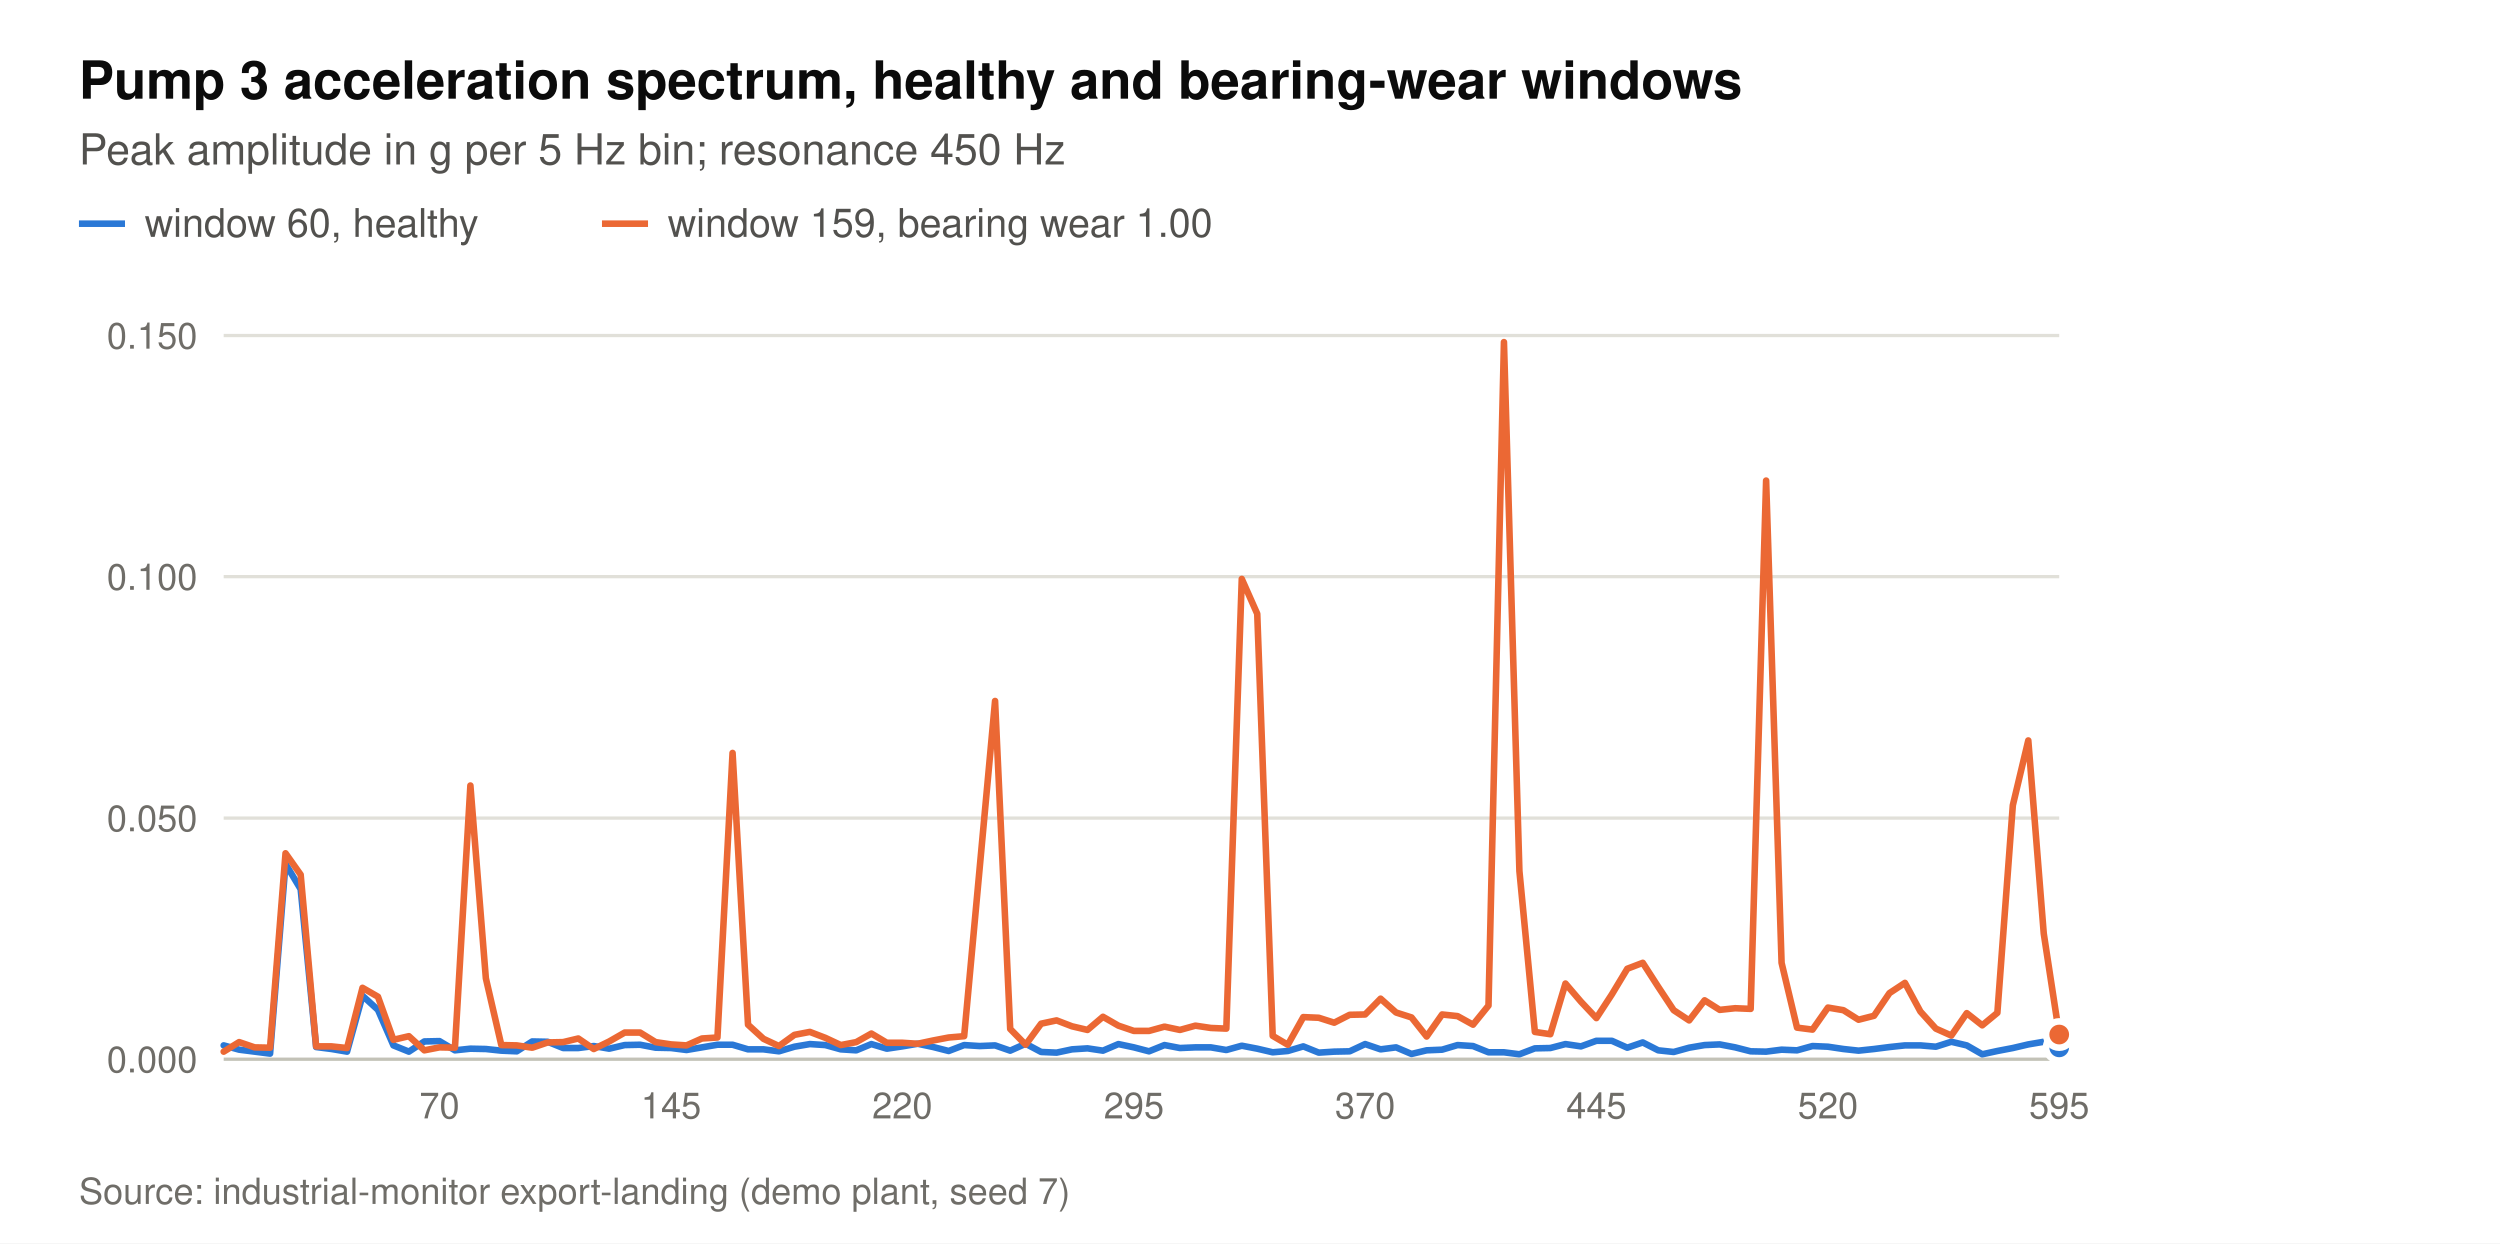
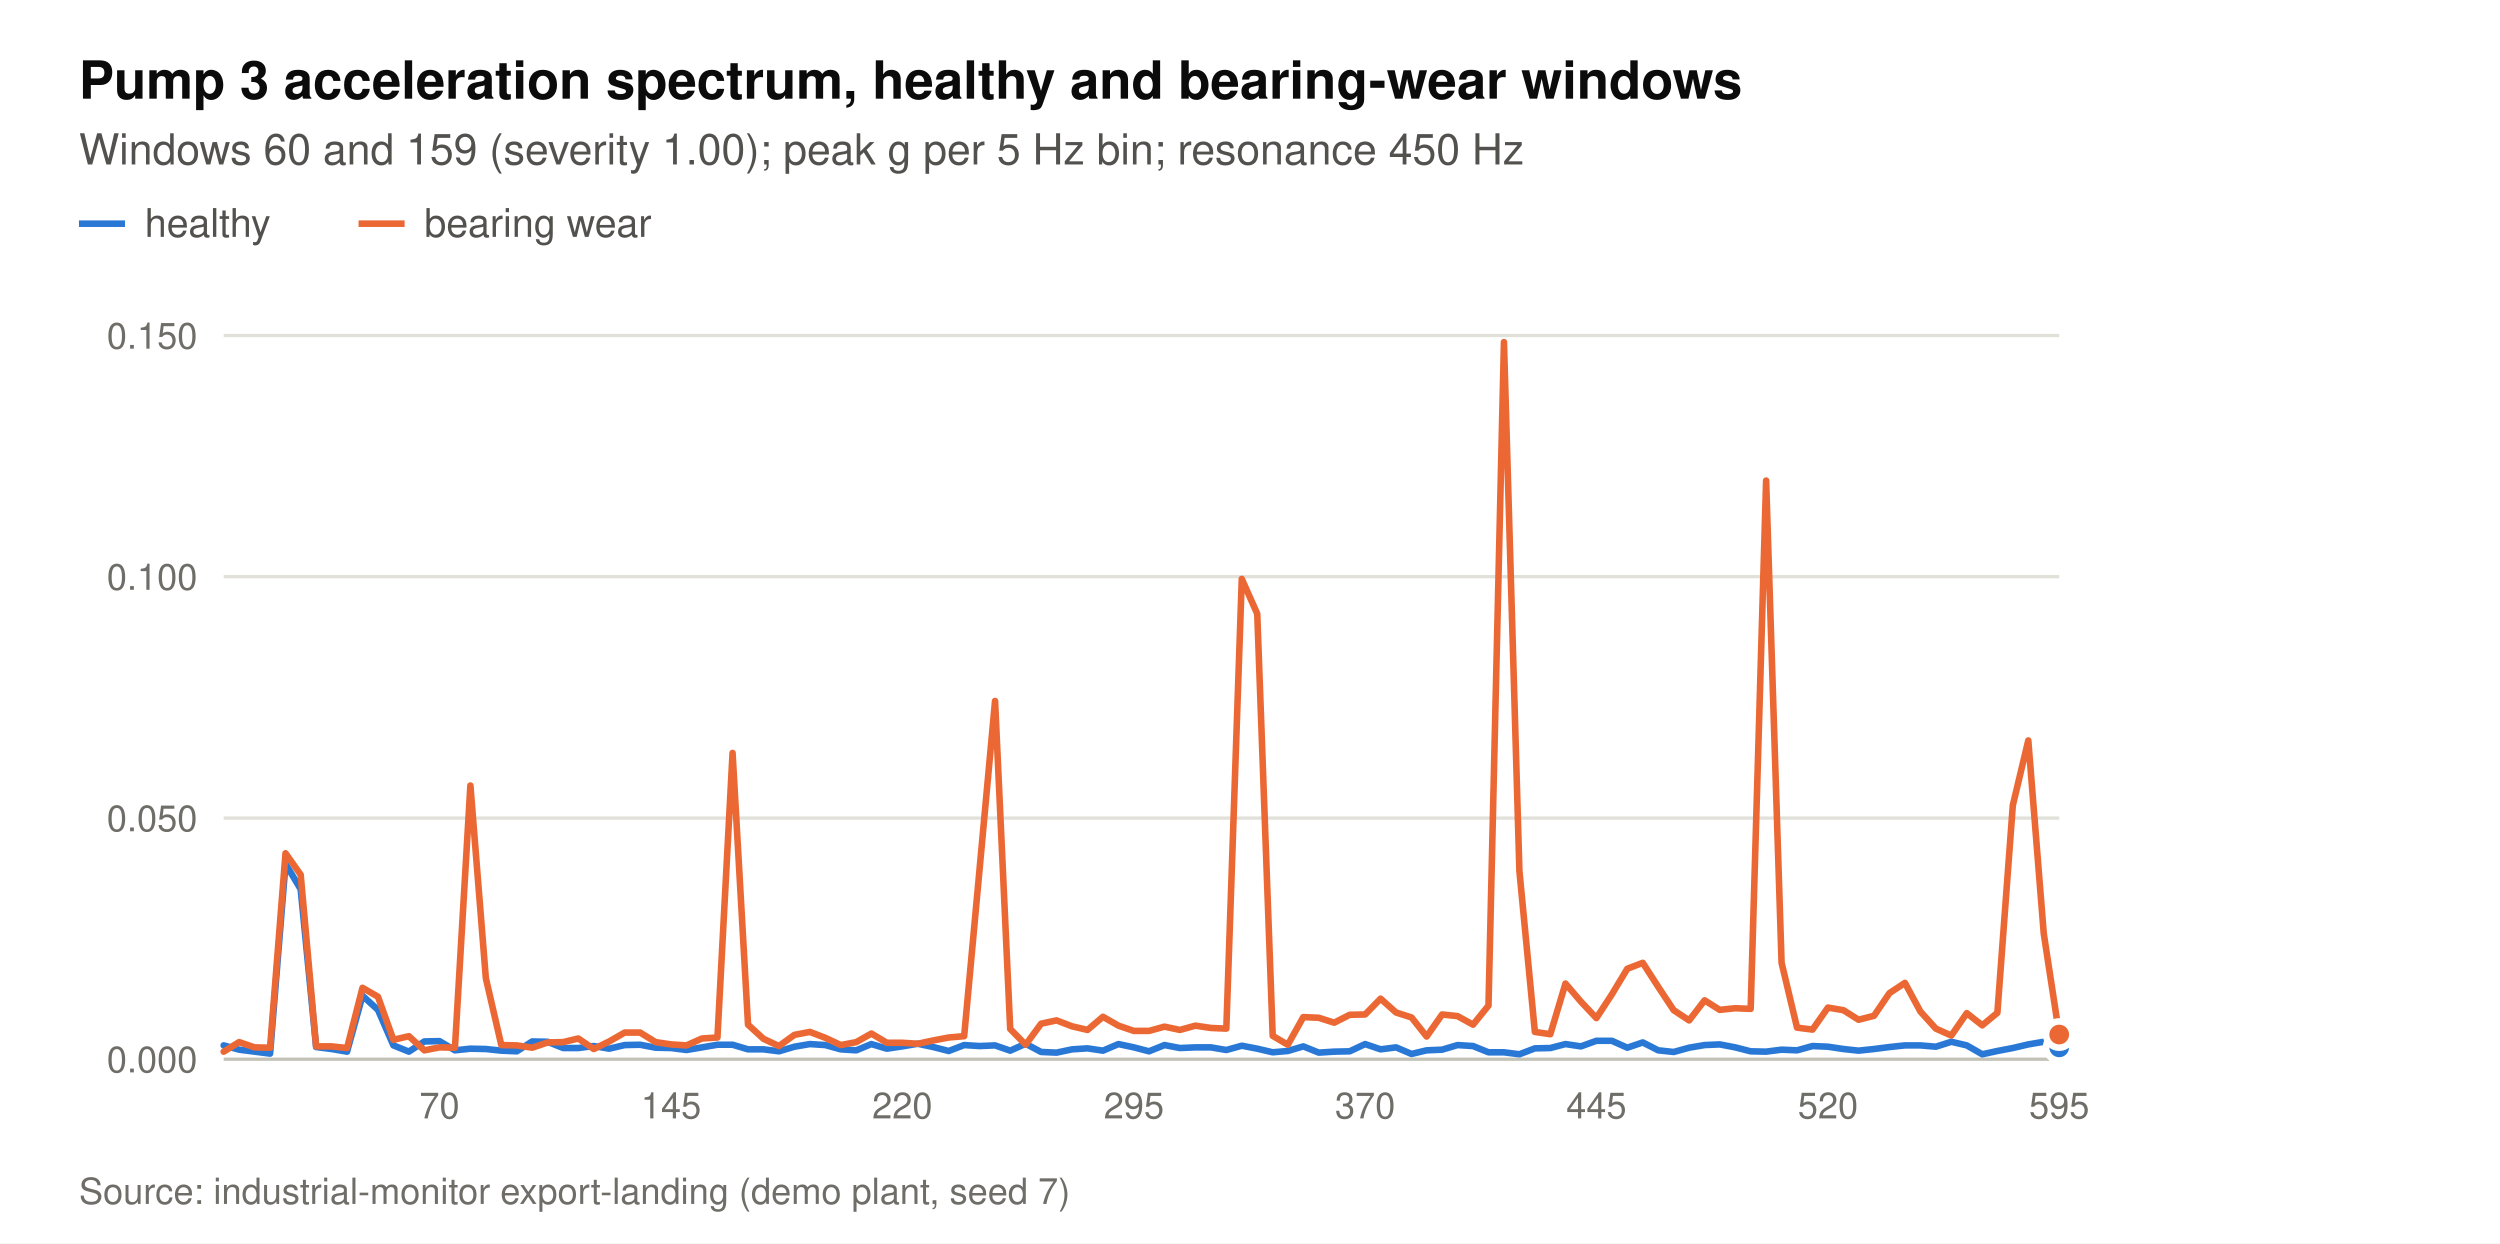
<svg xmlns="http://www.w3.org/2000/svg" viewBox="0 0 760 378" width="760" height="378" font-family="system-ui, -apple-system, 'Segoe UI', Helvetica, Arial, sans-serif" role="img">
  <rect width="100%" height="100%" fill="#ffffff" />
  <text x="24.0" y="30.0" font-size="16" font-weight="600" fill="#0b0b0b" text-anchor="start">Pump 3 acceleration spectrum, healthy and bearing-wear windows</text>
-   <text x="24.0" y="50.0" font-size="13" font-weight="400" fill="#52514e" text-anchor="start">Peak amplitude in g per 5 Hz bin; resonance 450 Hz</text>
+   <text x="24.0" y="50.0" font-size="13" font-weight="400" fill="#52514e" text-anchor="start">Windows 60 and 159 (severity 1.00); peak g per 5 Hz bin; resonance 450 Hz</text>
  <line x1="24.0" y1="68.0" x2="38.0" y2="68.0" stroke="#2a78d6" stroke-width="2" />
-   <text x="44.0" y="72.0" font-size="12" font-weight="400" fill="#52514e" text-anchor="start">window 60, healthy</text>
-   <line x1="183.0" y1="68.0" x2="197.0" y2="68.0" stroke="#eb6834" stroke-width="2" />
-   <text x="203.0" y="72.0" font-size="12" font-weight="400" fill="#52514e" text-anchor="start">window 159, bearing wear 1.00</text>
+   <text x="44.0" y="72.0" font-size="12" font-weight="400" fill="#52514e" text-anchor="start">healthy</text>
+   <line x1="109.0" y1="68.0" x2="123.0" y2="68.0" stroke="#eb6834" stroke-width="2" />
+   <text x="129.0" y="72.0" font-size="12" font-weight="400" fill="#52514e" text-anchor="start">bearing wear</text>
  <line x1="68.0" y1="322.0" x2="626.0" y2="322.0" stroke="#c3c2b7" stroke-width="1" />
  <text x="60.0" y="326.0" font-size="11" font-weight="400" fill="#6f6d68" text-anchor="end">0.000</text>
  <line x1="68.0" y1="248.7" x2="626.0" y2="248.7" stroke="#e1e0d9" stroke-width="1" />
  <text x="60.0" y="252.7" font-size="11" font-weight="400" fill="#6f6d68" text-anchor="end">0.050</text>
  <line x1="68.0" y1="175.3" x2="626.0" y2="175.3" stroke="#e1e0d9" stroke-width="1" />
  <text x="60.0" y="179.3" font-size="11" font-weight="400" fill="#6f6d68" text-anchor="end">0.100</text>
  <line x1="68.0" y1="102.0" x2="626.0" y2="102.0" stroke="#e1e0d9" stroke-width="1" />
  <text x="60.0" y="106.0" font-size="11" font-weight="400" fill="#6f6d68" text-anchor="end">0.150</text>
  <text x="133.6" y="340.0" font-size="11" font-weight="400" fill="#6f6d68" text-anchor="middle">70</text>
  <text x="204.0" y="340.0" font-size="11" font-weight="400" fill="#6f6d68" text-anchor="middle">145</text>
  <text x="274.3" y="340.0" font-size="11" font-weight="400" fill="#6f6d68" text-anchor="middle">220</text>
  <text x="344.7" y="340.0" font-size="11" font-weight="400" fill="#6f6d68" text-anchor="middle">295</text>
  <text x="415.0" y="340.0" font-size="11" font-weight="400" fill="#6f6d68" text-anchor="middle">370</text>
  <text x="485.3" y="340.0" font-size="11" font-weight="400" fill="#6f6d68" text-anchor="middle">445</text>
  <text x="555.7" y="340.0" font-size="11" font-weight="400" fill="#6f6d68" text-anchor="middle">520</text>
  <text x="626.0" y="340.0" font-size="11" font-weight="400" fill="#6f6d68" text-anchor="middle">595</text>
  <polyline points="68.0,317.8 72.7,319.1 77.4,319.7 82.1,320.3 86.8,262.6 91.4,270.3 96.1,318.3 100.8,318.9 105.5,319.7 110.2,302.7 114.9,307.0 119.6,317.8 124.3,319.7 129.0,316.6 133.6,316.5 138.3,319.3 143.0,318.8 147.7,318.9 152.4,319.4 157.1,319.6 161.8,316.6 166.5,316.7 171.2,318.6 175.8,318.6 180.5,318.0 185.2,318.8 189.9,317.7 194.6,317.6 199.3,318.5 204.0,318.6 208.7,319.2 213.4,318.4 218.1,317.6 222.7,317.6 227.4,319.0 232.1,319.0 236.8,319.6 241.5,318.2 246.2,317.4 250.9,317.7 255.6,319.0 260.3,319.3 264.9,317.4 269.6,318.8 274.3,318.1 279.0,317.3 283.7,318.3 288.4,319.5 293.1,317.7 297.8,318.0 302.5,317.8 307.1,319.4 311.8,317.3 316.5,319.8 321.2,320.0 325.9,319.0 330.6,318.7 335.3,319.4 340.0,317.4 344.7,318.4 349.3,319.6 354.0,317.7 358.7,318.6 363.4,318.4 368.1,318.4 372.8,319.2 377.5,317.9 382.2,318.8 386.9,319.9 391.5,319.5 396.2,318.1 400.9,320.0 405.6,319.7 410.3,319.6 415.0,317.4 419.7,319.0 424.4,318.4 429.1,320.4 433.7,319.3 438.4,319.1 443.1,317.7 447.8,318.0 452.5,319.9 457.2,319.9 461.9,320.5 466.6,318.7 471.3,318.6 475.9,317.4 480.6,318.1 485.3,316.4 490.0,316.4 494.7,318.5 499.4,316.9 504.1,319.3 508.8,319.8 513.5,318.5 518.2,317.7 522.8,317.5 527.5,318.4 532.2,319.6 536.9,319.7 541.6,319.1 546.3,319.3 551.0,318.0 555.7,318.2 560.4,318.9 565.0,319.4 569.7,318.9 574.4,318.3 579.1,317.8 583.8,317.8 588.5,318.2 593.2,316.7 597.9,317.8 602.6,320.5 607.2,319.5 611.9,318.6 616.6,317.5 621.3,316.7 626.0,318.4" fill="none" stroke="#2a78d6" stroke-width="2" stroke-linejoin="round" stroke-linecap="round" />
  <circle cx="626.0" cy="318.4" r="4" fill="#2a78d6" stroke="#ffffff" stroke-width="2" />
  <polyline points="68.0,319.7 72.7,316.8 77.4,318.4 82.1,318.5 86.8,259.4 91.4,265.9 96.1,318.1 100.8,318.1 105.5,318.6 110.2,300.3 114.9,303.0 119.6,316.1 124.3,315.0 129.0,319.3 133.6,318.4 138.3,318.5 143.0,238.8 147.7,297.4 152.4,317.7 157.1,317.8 161.8,318.5 166.5,316.9 171.2,316.8 175.8,315.7 180.5,318.9 185.2,316.6 189.9,313.9 194.6,313.9 199.3,316.8 204.0,317.5 208.7,317.8 213.4,315.7 218.1,315.4 222.7,228.9 227.4,311.5 232.1,315.8 236.8,318.0 241.5,314.6 246.2,313.7 250.9,315.5 255.6,317.7 260.3,316.8 264.9,314.2 269.6,317.0 274.3,317.0 279.0,317.3 283.7,316.3 288.4,315.4 293.1,315.0 297.8,264.1 302.5,213.1 307.1,312.8 311.8,317.6 316.5,311.2 321.2,310.2 325.9,312.0 330.6,313.1 335.3,309.1 340.0,311.8 344.7,313.4 349.3,313.4 354.0,312.1 358.7,313.1 363.4,311.8 368.1,312.5 372.8,312.7 377.5,176.0 382.2,186.6 386.9,314.9 391.5,317.6 396.2,309.2 400.9,309.4 405.6,310.9 410.3,308.5 415.0,308.4 419.7,303.6 424.4,307.8 429.1,309.3 433.7,315.1 438.4,308.4 443.1,308.9 447.8,311.5 452.5,305.7 457.2,104.0 461.9,264.8 466.6,313.7 471.3,314.4 475.9,299.0 480.6,304.5 485.3,309.5 490.0,302.3 494.7,294.5 499.4,292.7 504.1,300.0 508.8,307.1 513.5,310.2 518.2,304.1 522.8,307.0 527.5,306.5 532.2,306.7 536.9,146.1 541.6,292.7 546.3,312.4 551.0,313.0 555.7,306.3 560.4,307.1 565.0,310.0 569.7,308.8 574.4,301.9 579.1,298.8 583.8,307.5 588.5,312.7 593.2,314.8 597.9,308.0 602.6,311.7 607.2,307.9 611.9,244.8 616.6,225.1 621.3,283.8 626.0,314.5" fill="none" stroke="#eb6834" stroke-width="2" stroke-linejoin="round" stroke-linecap="round" />
  <circle cx="626.0" cy="314.5" r="4" fill="#eb6834" stroke="#ffffff" stroke-width="2" />
  <text x="24.0" y="366.0" font-size="11" font-weight="400" fill="#6f6d68" text-anchor="start">Source: industrial-monitor export-landing (demo plant, seed 7)</text>
</svg>
